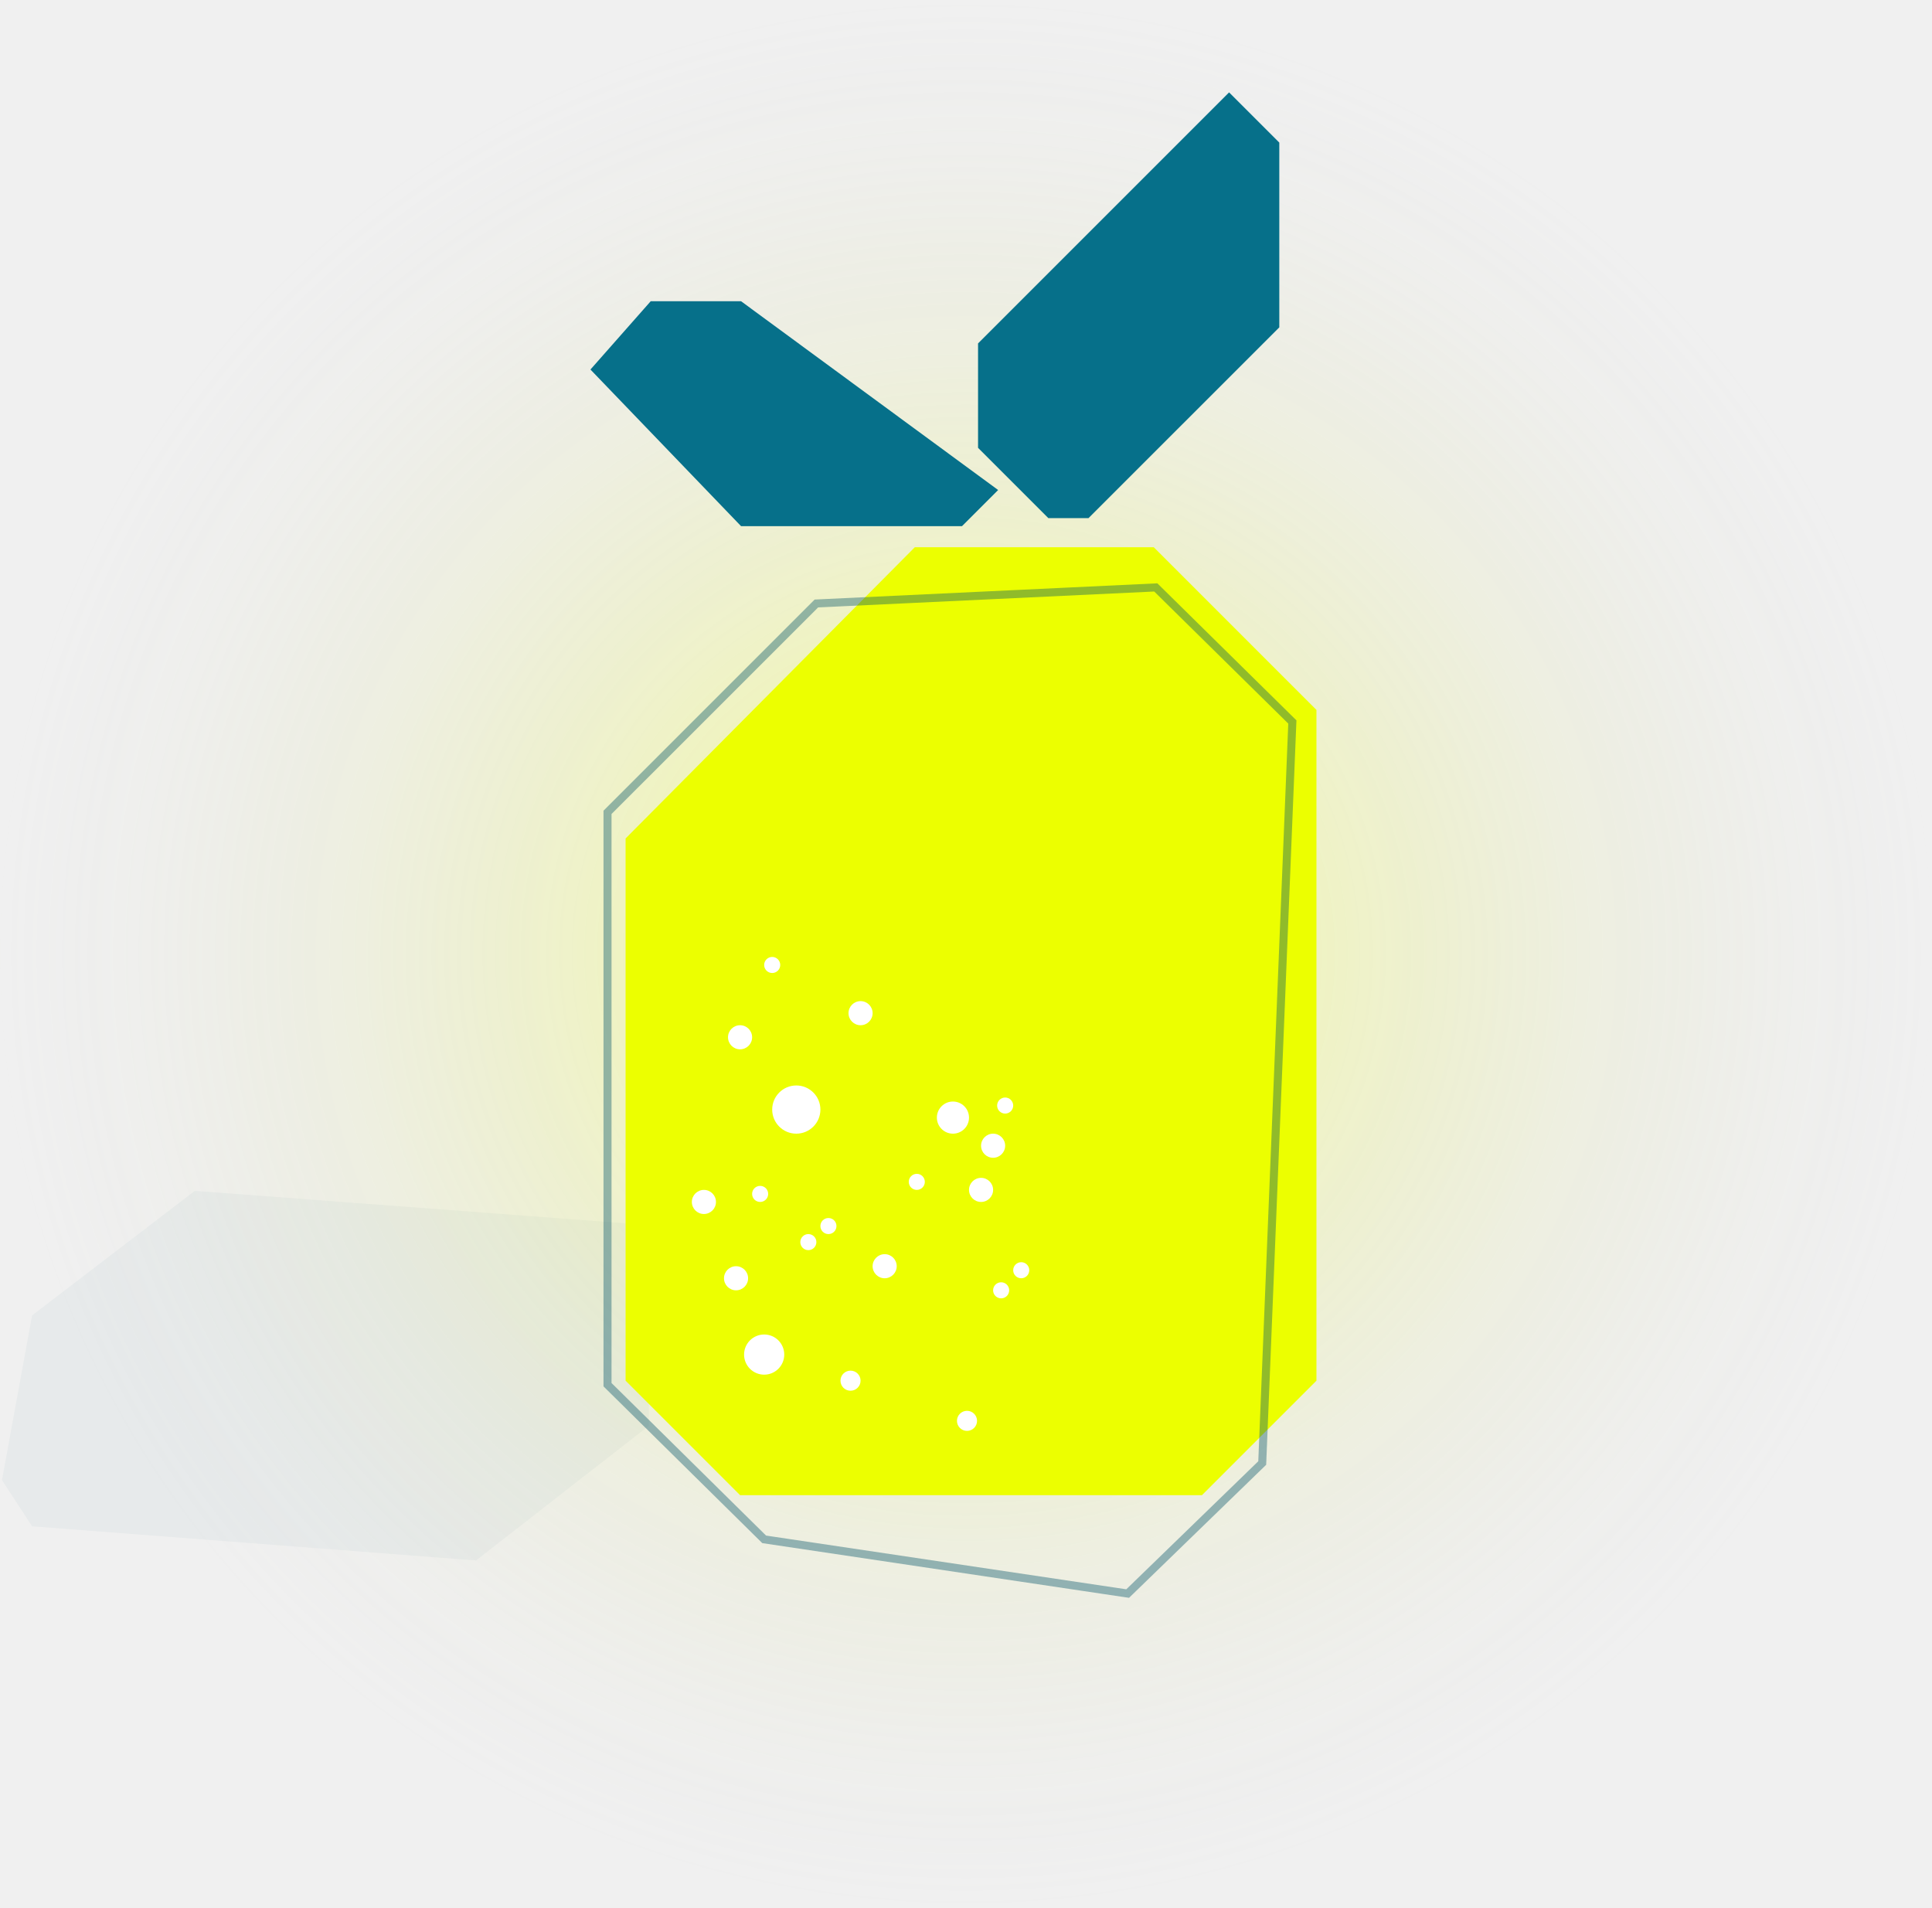
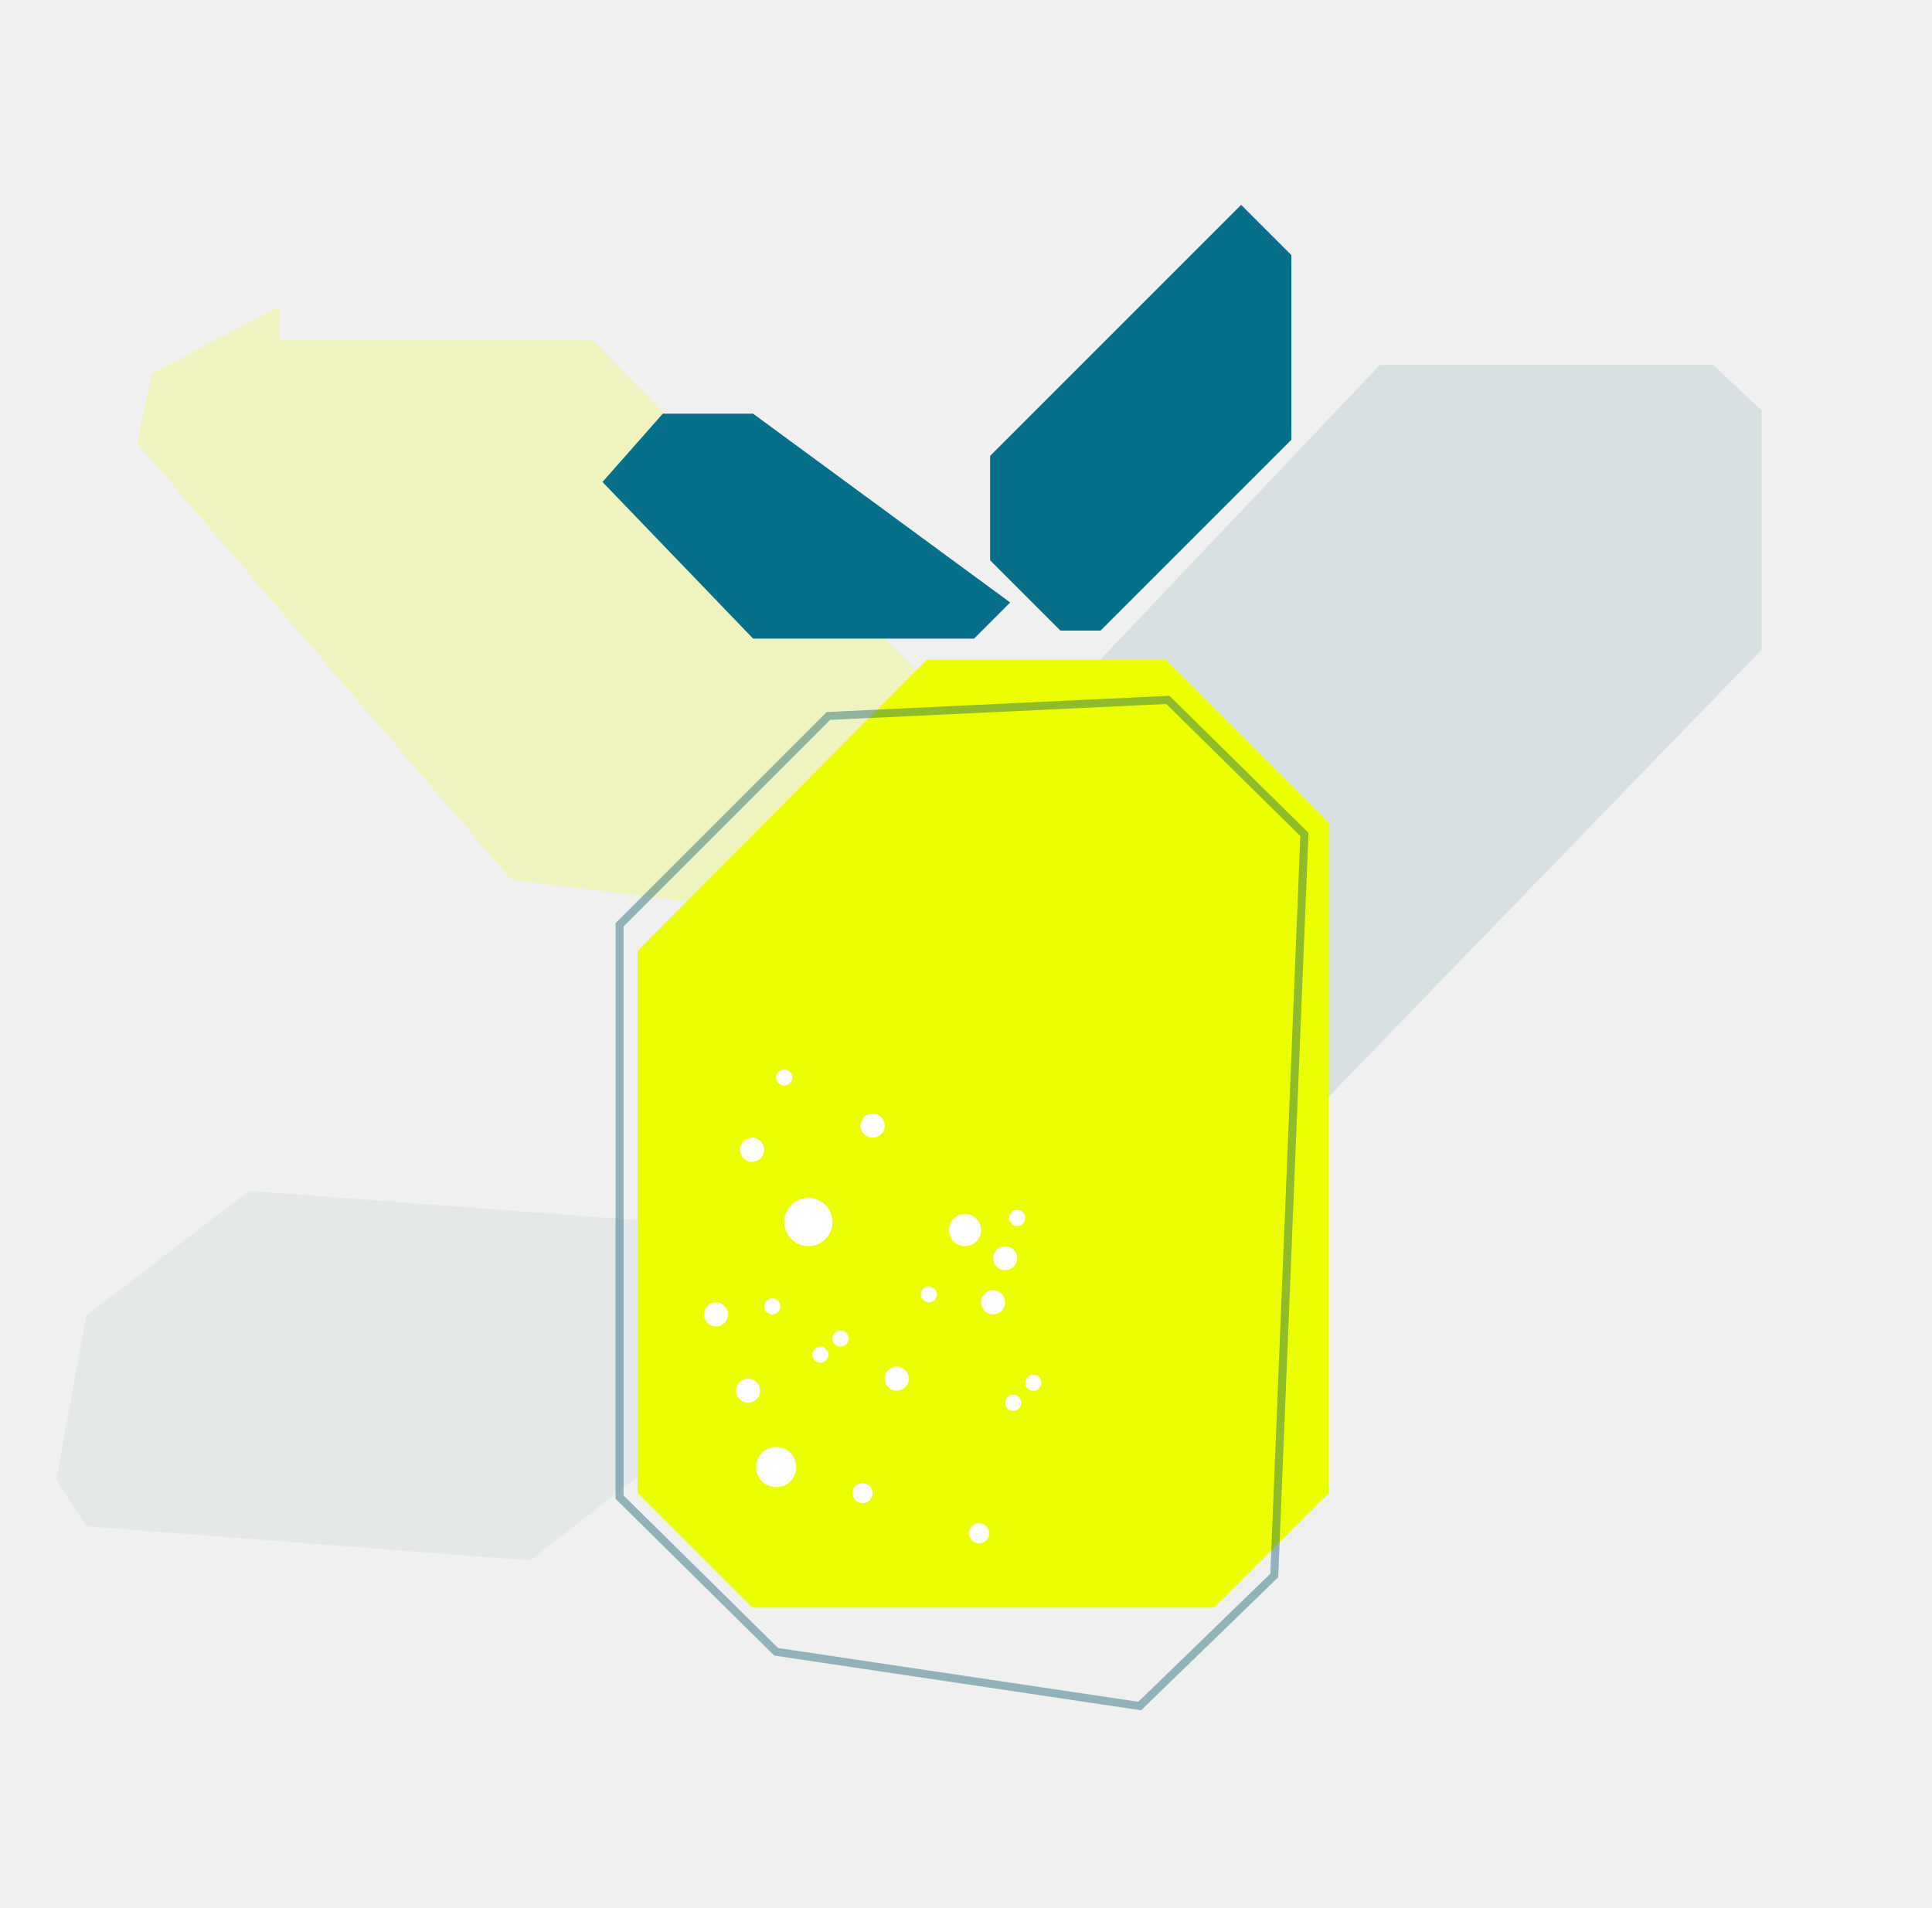
<svg xmlns="http://www.w3.org/2000/svg" width="481" height="475" viewBox="0 0 481 475" fill="none">
-   <path opacity="0.2" d="M8 380L0.5 368.5L8 327.5L48.5 296.5L161.5 305V355L118.5 388.5L8 380Z" fill="#065669" fill-opacity="0.2" />
-   <ellipse opacity="0.2" cx="240.5" cy="237.5" rx="240.5" ry="237.5" fill="url(#paint0_radial_150:196)" />
-   <path d="M261 129H271L318.5 81.5V35.5L306 23L243.5 85.5V111.5L261 129Z" fill="#06708A" />
-   <path d="M239.5 131H184.5L147 92L162 75H184.5L248.5 122L239.5 131Z" fill="#06708A" />
-   <path d="M287.25 136.25H227.75L155.75 208.75V343.75L184.25 372.25H299.25L327.75 343.75V176.75L287.25 136.25Z" fill="#ECFF00" />
-   <circle cx="183.25" cy="318.25" r="3" fill="white" />
-   <circle cx="240.75" cy="353.75" r="2.5" fill="white" />
-   <circle cx="250.25" cy="275.25" r="2" fill="white" />
-   <circle cx="214.25" cy="252.25" r="3" fill="white" />
-   <circle cx="249.25" cy="321.25" r="2" fill="white" />
-   <circle cx="228.25" cy="294.25" r="2" fill="white" />
-   <circle cx="254.25" cy="316.25" r="2" fill="white" />
-   <circle cx="206.25" cy="305.25" r="2" fill="white" />
-   <circle cx="201.25" cy="309.25" r="2" fill="white" />
-   <circle cx="189.25" cy="297.25" r="2" fill="white" />
-   <path d="M203.25 150.25L151.25 202.25V344.75L190.25 383.25L280.75 396.75L314.25 364.25L321.75 179.75L287.75 146.25L203.25 150.25Z" stroke="#065669" stroke-opacity="0.4" stroke-width="2" />
-   <circle cx="198.25" cy="276.25" r="6" fill="white" />
-   <circle cx="192.25" cy="240.25" r="2" fill="white" />
-   <circle cx="190.25" cy="337.25" r="5" fill="white" />
-   <circle cx="220.25" cy="315.25" r="3" fill="white" />
-   <circle cx="184.25" cy="258.25" r="3" fill="white" />
-   <circle cx="175.25" cy="299.25" r="3" fill="white" />
-   <circle cx="211.75" cy="343.75" r="2.5" fill="white" />
-   <circle cx="244.25" cy="296.25" r="3" fill="white" />
-   <circle cx="247.25" cy="285.25" r="3" fill="white" />
-   <circle cx="237.25" cy="278.25" r="4" fill="white" />
-   <defs>
-     <radialGradient id="paint0_radial_150:196" cx="0" cy="0" r="1" gradientUnits="userSpaceOnUse" gradientTransform="translate(240.5 237.5) rotate(90) scale(237.5 240.5)">
-       <stop offset="0.333" stop-color="#ECFF00" />
-       <stop offset="1" stop-color="#C4C4C4" stop-opacity="0" />
-     </radialGradient>
-   </defs>
+   <path opacity="0.5" d="M21.5 380L14 368.5L21.5 327.5L62 296.5L175 305V355L132 388.5L21.5 380Z" fill="#065669" fill-opacity="0.1" />
+   <path d="M292.348 312.719L263.472 281.285L263.472 175.285L343.52 90.851L426.492 90.851L438.554 102.182L438.554 161.765L292.348 312.719Z" fill="#065669" fill-opacity="0.1" />
+   <path d="M34.148 110.334L37.803 92.971L69.554 76.286V84.686L147.46 84.685L242.953 182.068L197.262 227.758L127.356 219.077L34.148 110.334Z" fill="#ECFF00" fill-opacity="0.2" />
+   <path d="M264 157H274L321.5 109.5V63.5L309 51L246.5 113.5V139.5L264 157Z" fill="#06708A" />
+   <path d="M242.5 159H187.5L150 120L165 103H187.5L251.5 150L242.5 159Z" fill="#06708A" />
+   <path d="M290.25 164.25H230.75L158.75 236.75V371.75L187.25 400.25H302.25L330.75 371.75V204.75L290.25 164.25Z" fill="#ECFF00" />
+   <circle cx="186.25" cy="346.25" r="3" fill="white" />
+   <circle cx="243.75" cy="381.75" r="2.5" fill="white" />
+   <circle cx="253.25" cy="303.25" r="2" fill="white" />
+   <circle cx="217.25" cy="280.25" r="3" fill="white" />
+   <circle cx="252.25" cy="349.25" r="2" fill="white" />
+   <circle cx="231.25" cy="322.25" r="2" fill="white" />
+   <circle cx="257.25" cy="344.25" r="2" fill="white" />
+   <circle cx="209.25" cy="333.25" r="2" fill="white" />
+   <circle cx="204.25" cy="337.25" r="2" fill="white" />
+   <circle cx="192.25" cy="325.25" r="2" fill="white" />
+   <path d="M206.25 178.25L154.25 230.25V372.75L193.25 411.25L283.75 424.75L317.25 392.25L324.75 207.75L290.75 174.25L206.25 178.25Z" stroke="#065669" stroke-opacity="0.4" stroke-width="2" />
+   <circle cx="201.25" cy="304.25" r="6" fill="white" />
+   <circle cx="195.25" cy="268.25" r="2" fill="white" />
+   <circle cx="193.25" cy="365.25" r="5" fill="white" />
+   <circle cx="223.25" cy="343.25" r="3" fill="white" />
+   <circle cx="187.25" cy="286.25" r="3" fill="white" />
+   <circle cx="178.25" cy="327.25" r="3" fill="white" />
+   <circle cx="214.75" cy="371.75" r="2.5" fill="white" />
+   <circle cx="247.25" cy="324.25" r="3" fill="white" />
+   <circle cx="250.25" cy="313.25" r="3" fill="white" />
+   <circle cx="240.25" cy="306.25" r="4" fill="white" />
</svg>
